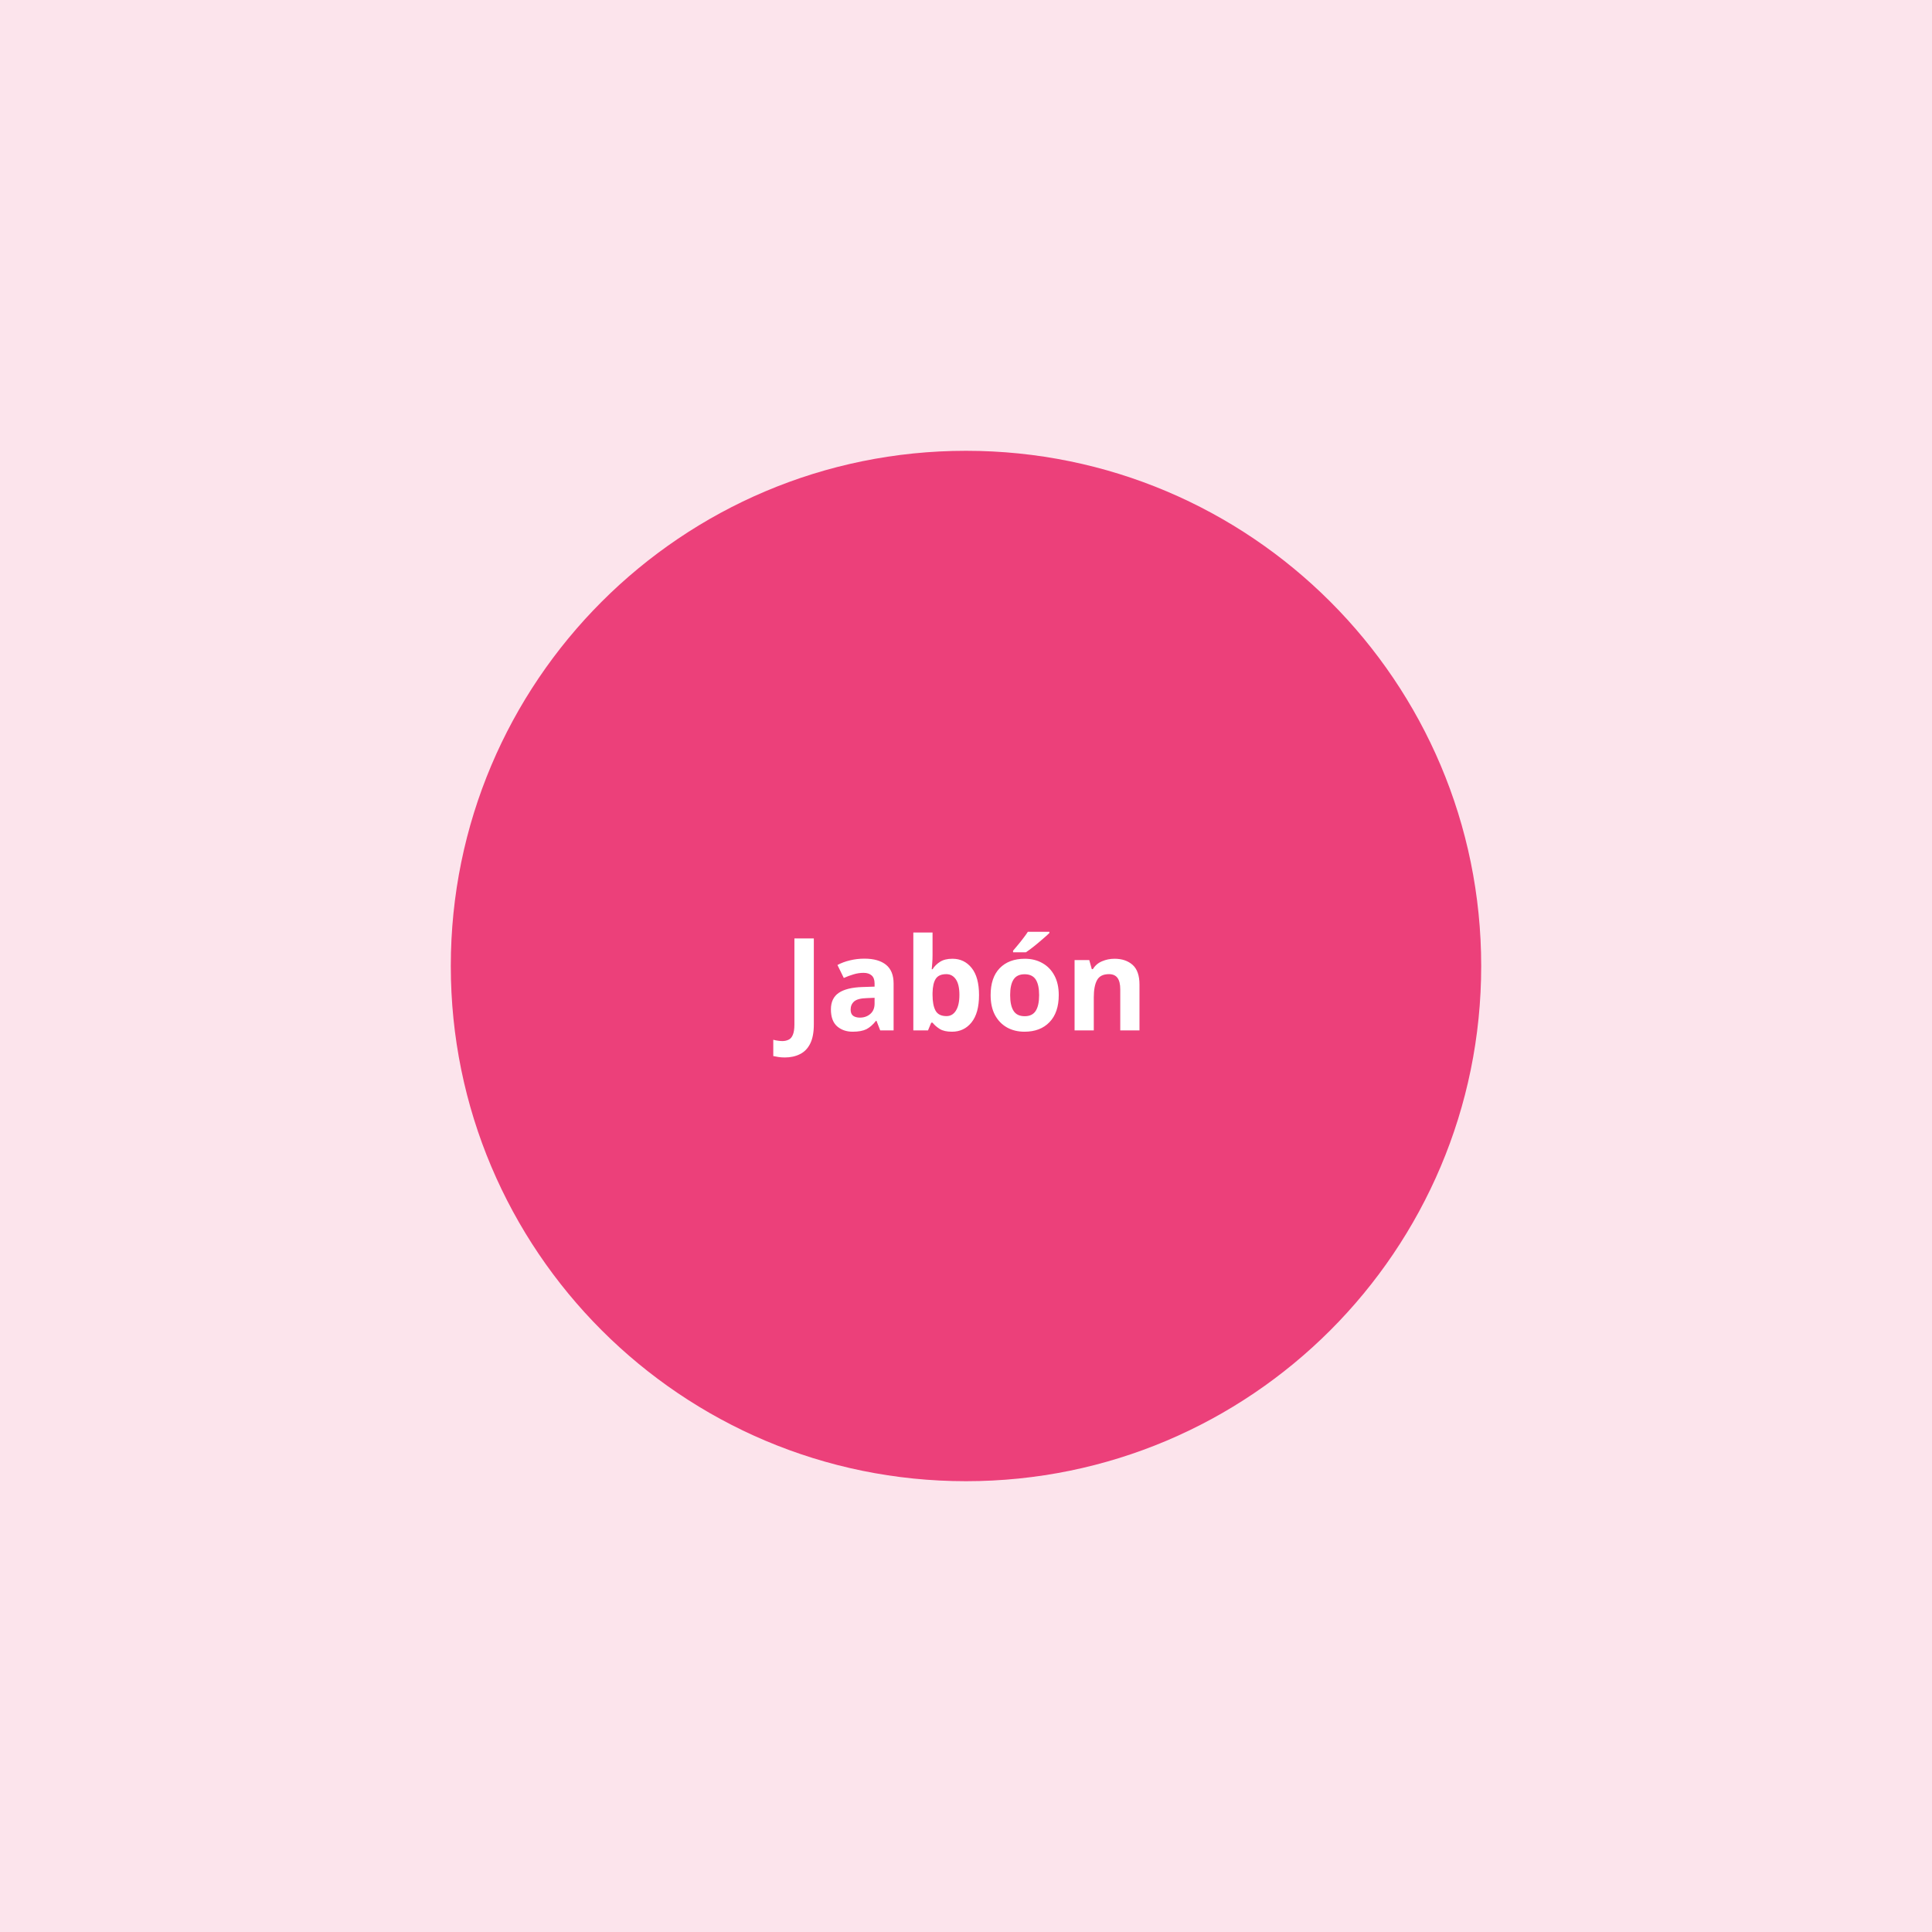
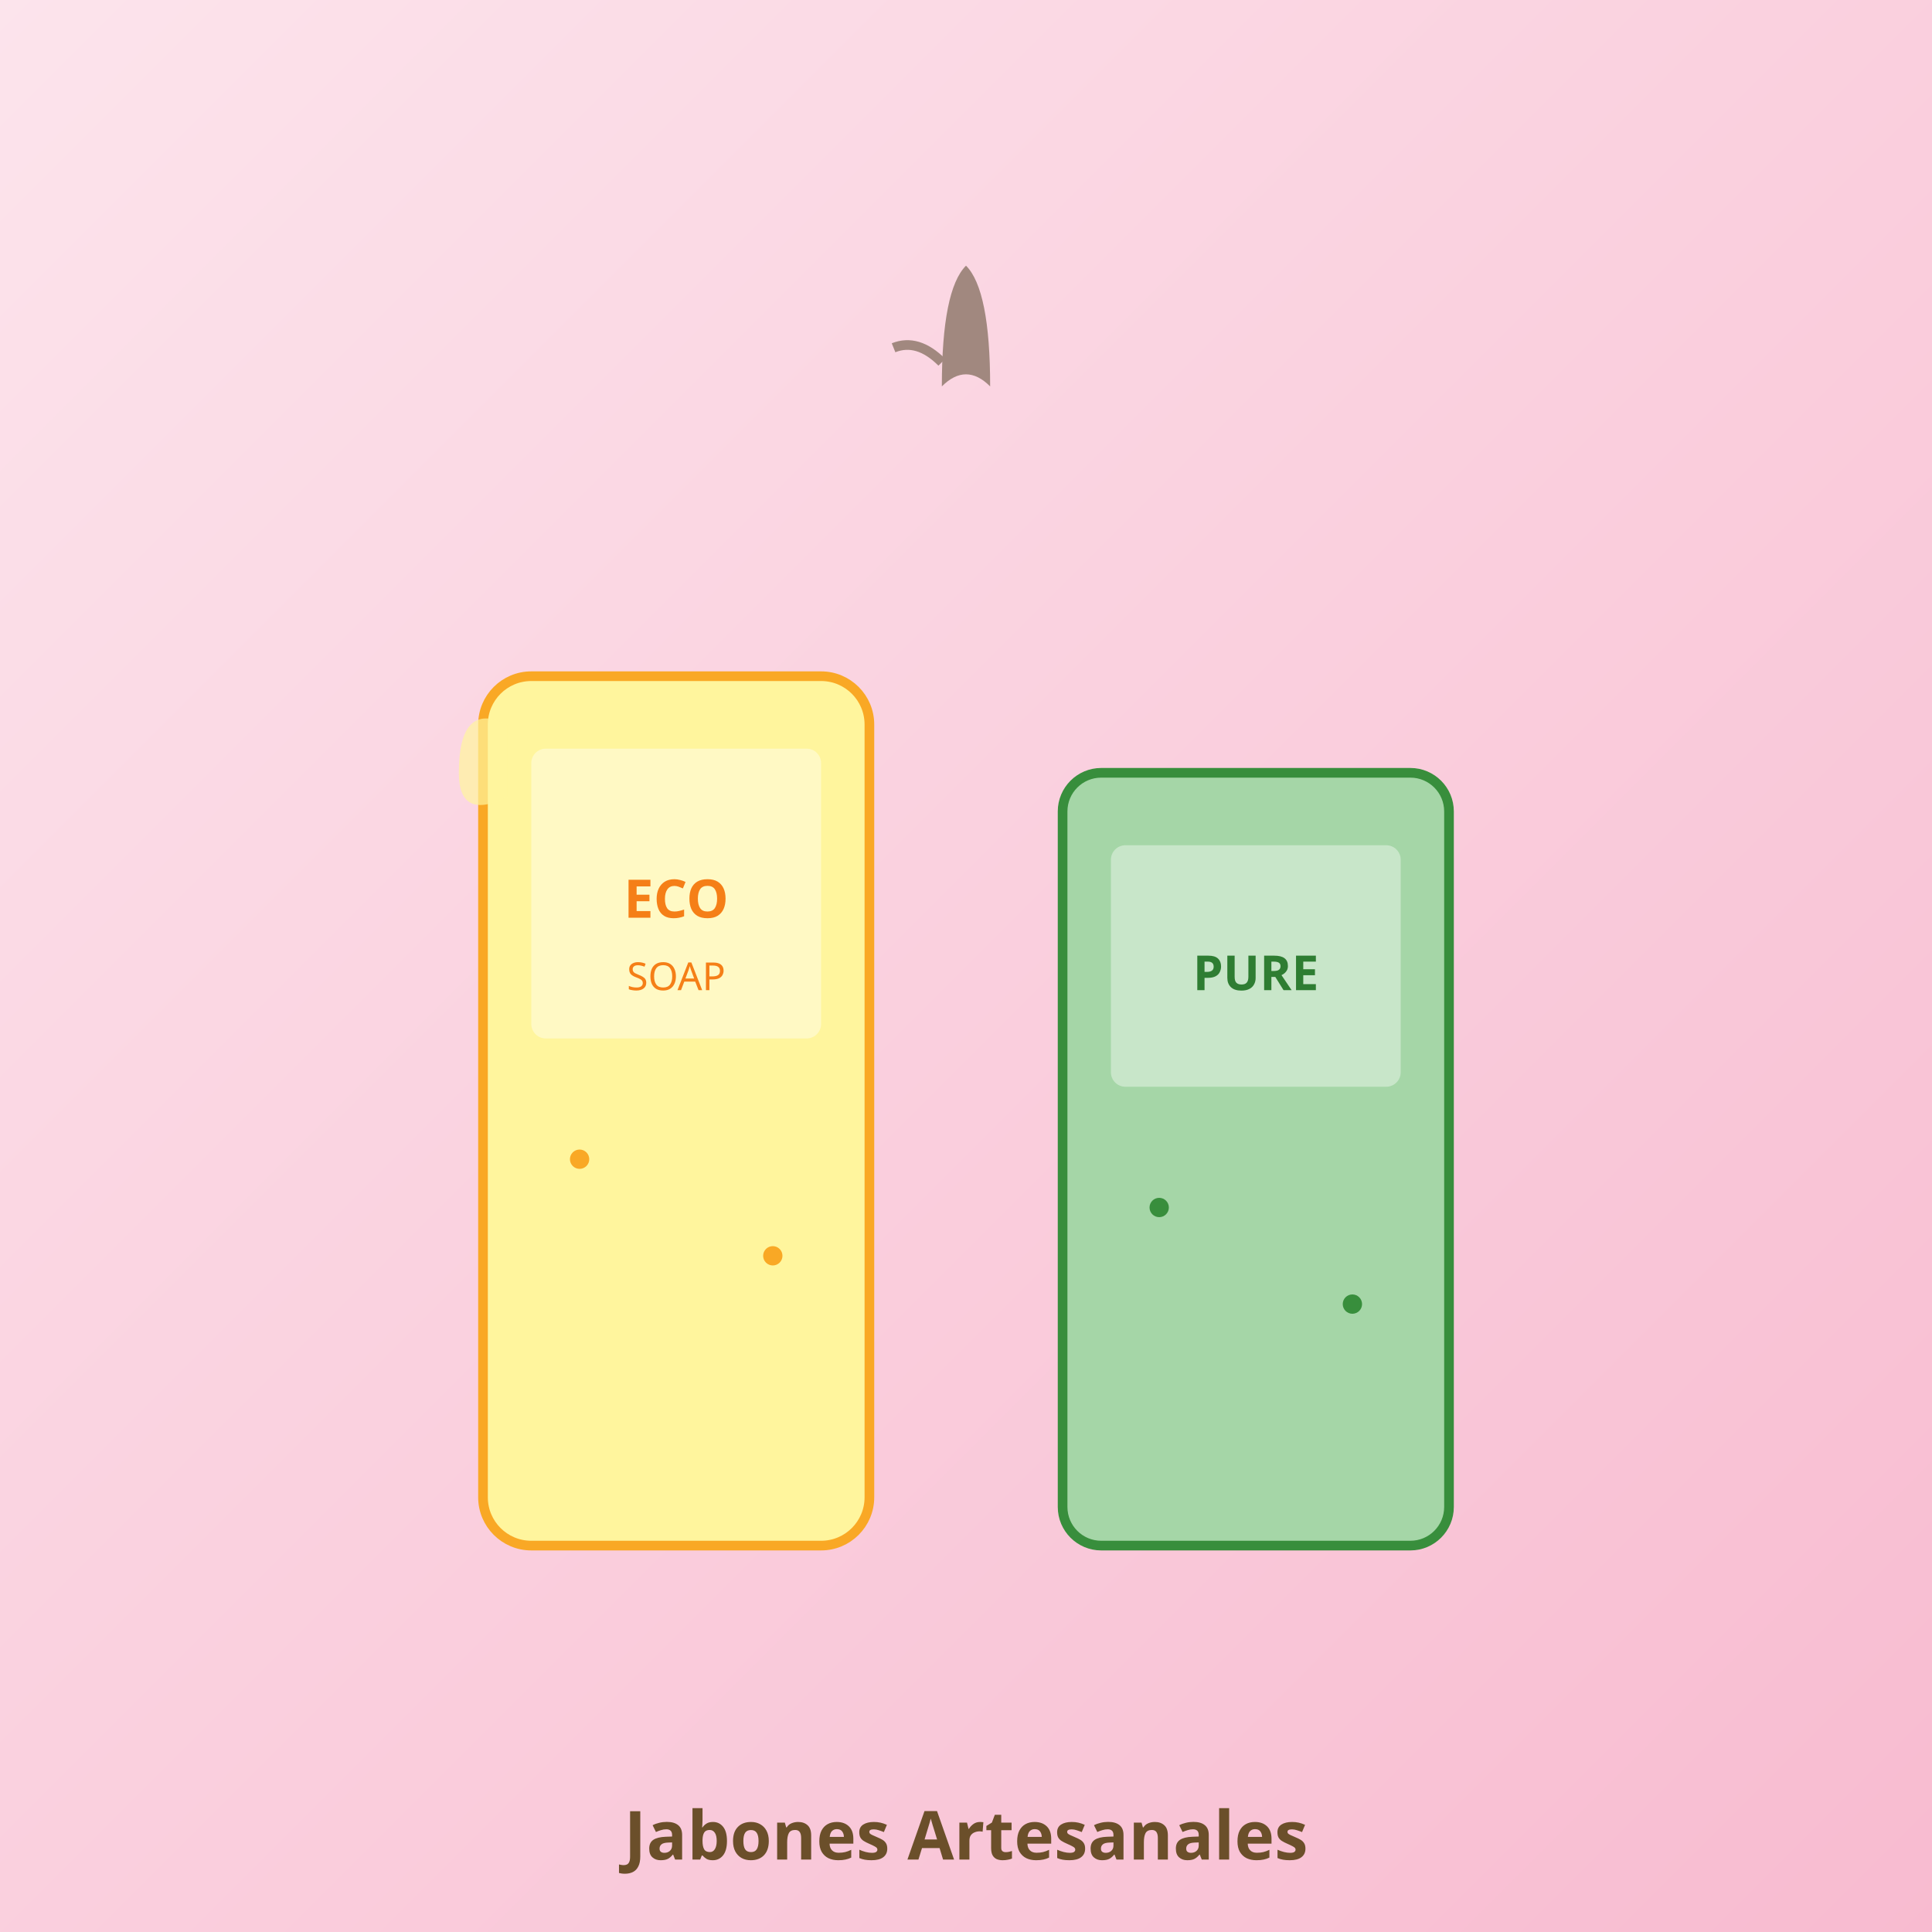
- <svg xmlns="http://www.w3.org/2000/svg" viewBox="0 0 300 300" width="300" height="300">
-   <rect width="300" height="300" fill="#fce4ec" />
-   <circle cx="150" cy="150" r="80" fill="#ec407a" />
-   <text x="150" y="160" text-anchor="middle" fill="#ffffff" font-family="sans-serif" font-size="20" font-weight="bold">Jabón</text>
+ <svg xmlns="http://www.w3.org/2000/svg" viewBox="0 0 400 400" width="400" height="400">
+   <defs>
+     <linearGradient id="bg4" x1="0" y1="0" x2="1" y2="1">
+       <stop offset="0%" stop-color="#fce4ec" />
+       <stop offset="100%" stop-color="#f8bbd0" />
+     </linearGradient>
+   </defs>
+   <rect width="400" height="400" fill="url(#bg4)" />
+   <rect x="100" y="140" width="80" height="180" rx="10" fill="#fff59d" stroke="#f9a825" stroke-width="2" />
+   <rect x="110" y="155" width="60" height="60" rx="3" fill="#fff9c4" />
+   <text x="140" y="190" text-anchor="middle" font-family="sans-serif" font-size="11" font-weight="bold" fill="#f57f17">ECO</text>
+   <text x="140" y="205" text-anchor="middle" font-family="sans-serif" font-size="8" fill="#f57f17">SOAP</text>
+   <path d="M105,150 Q95,145 95,160 Q95,170 105,165" fill="#fff59d" opacity="0.7" />
+   <rect x="220" y="160" width="80" height="160" rx="8" fill="#a5d6a7" stroke="#388e3c" stroke-width="2" />
+   <rect x="230" y="175" width="60" height="50" rx="3" fill="#c8e6c9" />
+   <text x="260" y="205" text-anchor="middle" font-family="sans-serif" font-size="10" font-weight="bold" fill="#2e7d32">PURE</text>
+   <circle cx="120" cy="240" r="2" fill="#f9a825" />
+   <circle cx="160" cy="260" r="2" fill="#f9a825" />
+   <circle cx="240" cy="250" r="2" fill="#388e3c" />
+   <circle cx="280" cy="270" r="2" fill="#388e3c" />
+   <path d="M195,80 Q195,60 200,55 Q205,60 205,80 Q200,75 195,80" fill="#a1887f" />
+   <path d="M195,75 Q190,70 185,72" stroke="#a1887f" stroke-width="2" fill="none" />
+   <text x="200" y="385" text-anchor="middle" font-family="sans-serif" font-size="14" font-weight="bold" fill="#6b4f2a">Jabones Artesanales</text>
</svg>
